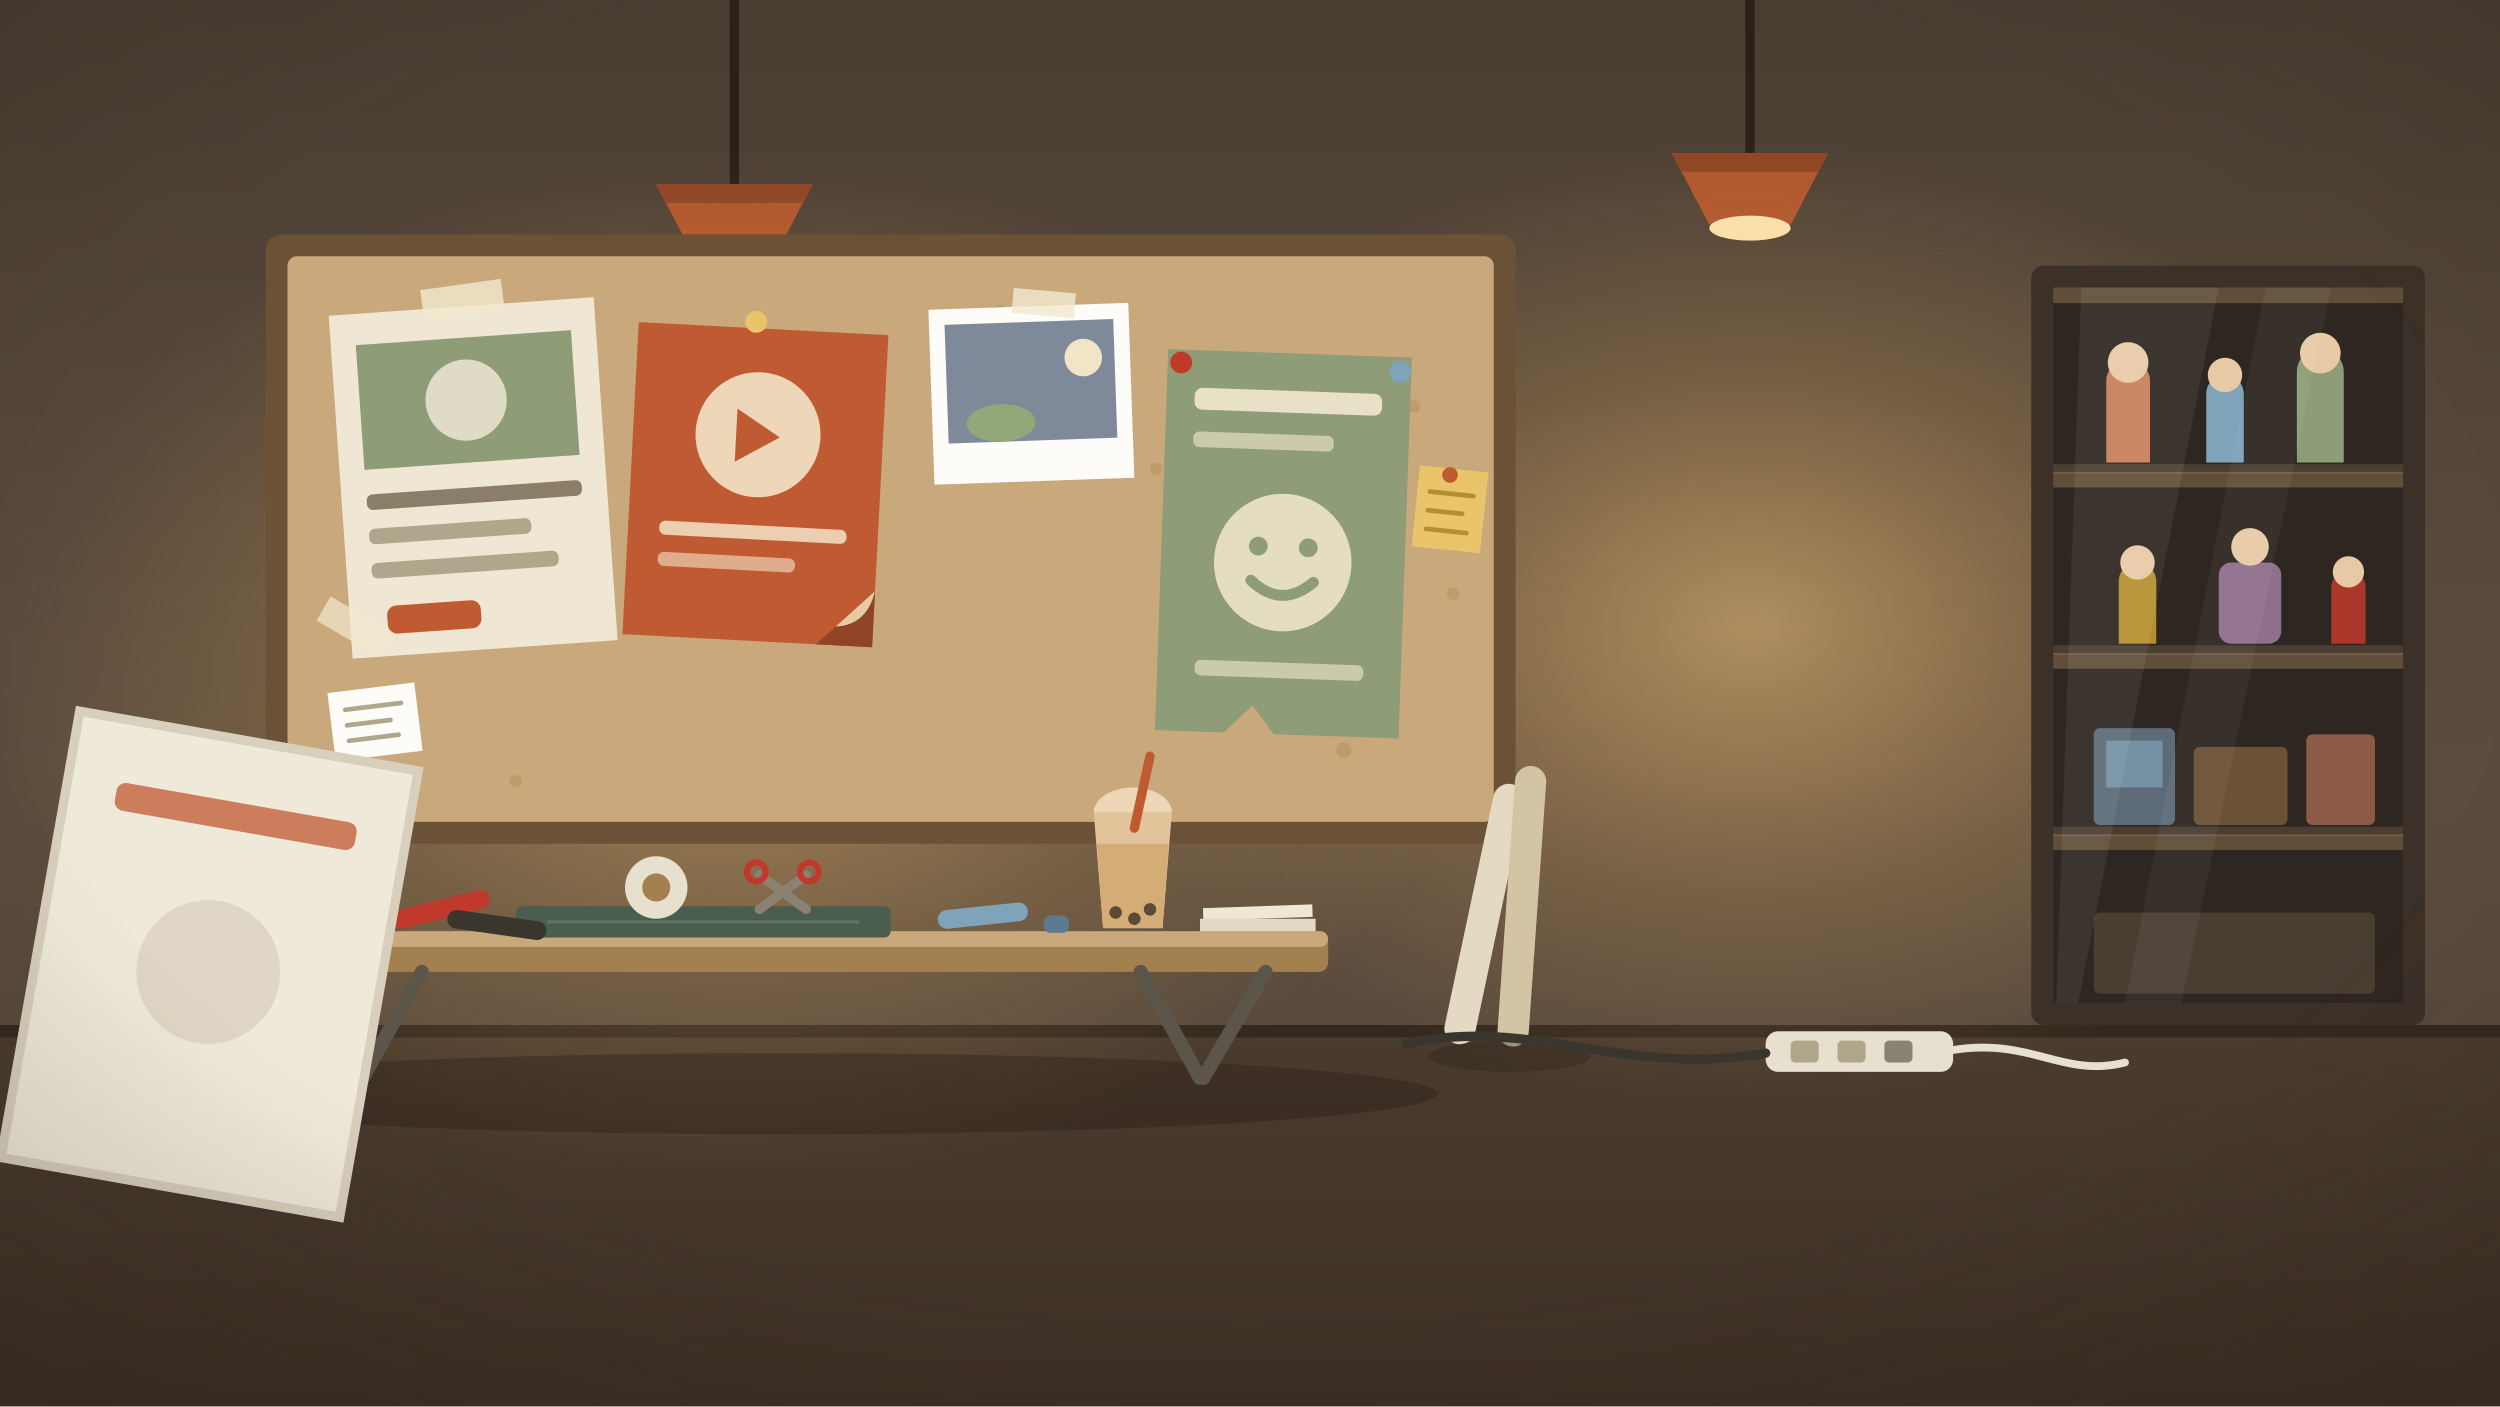
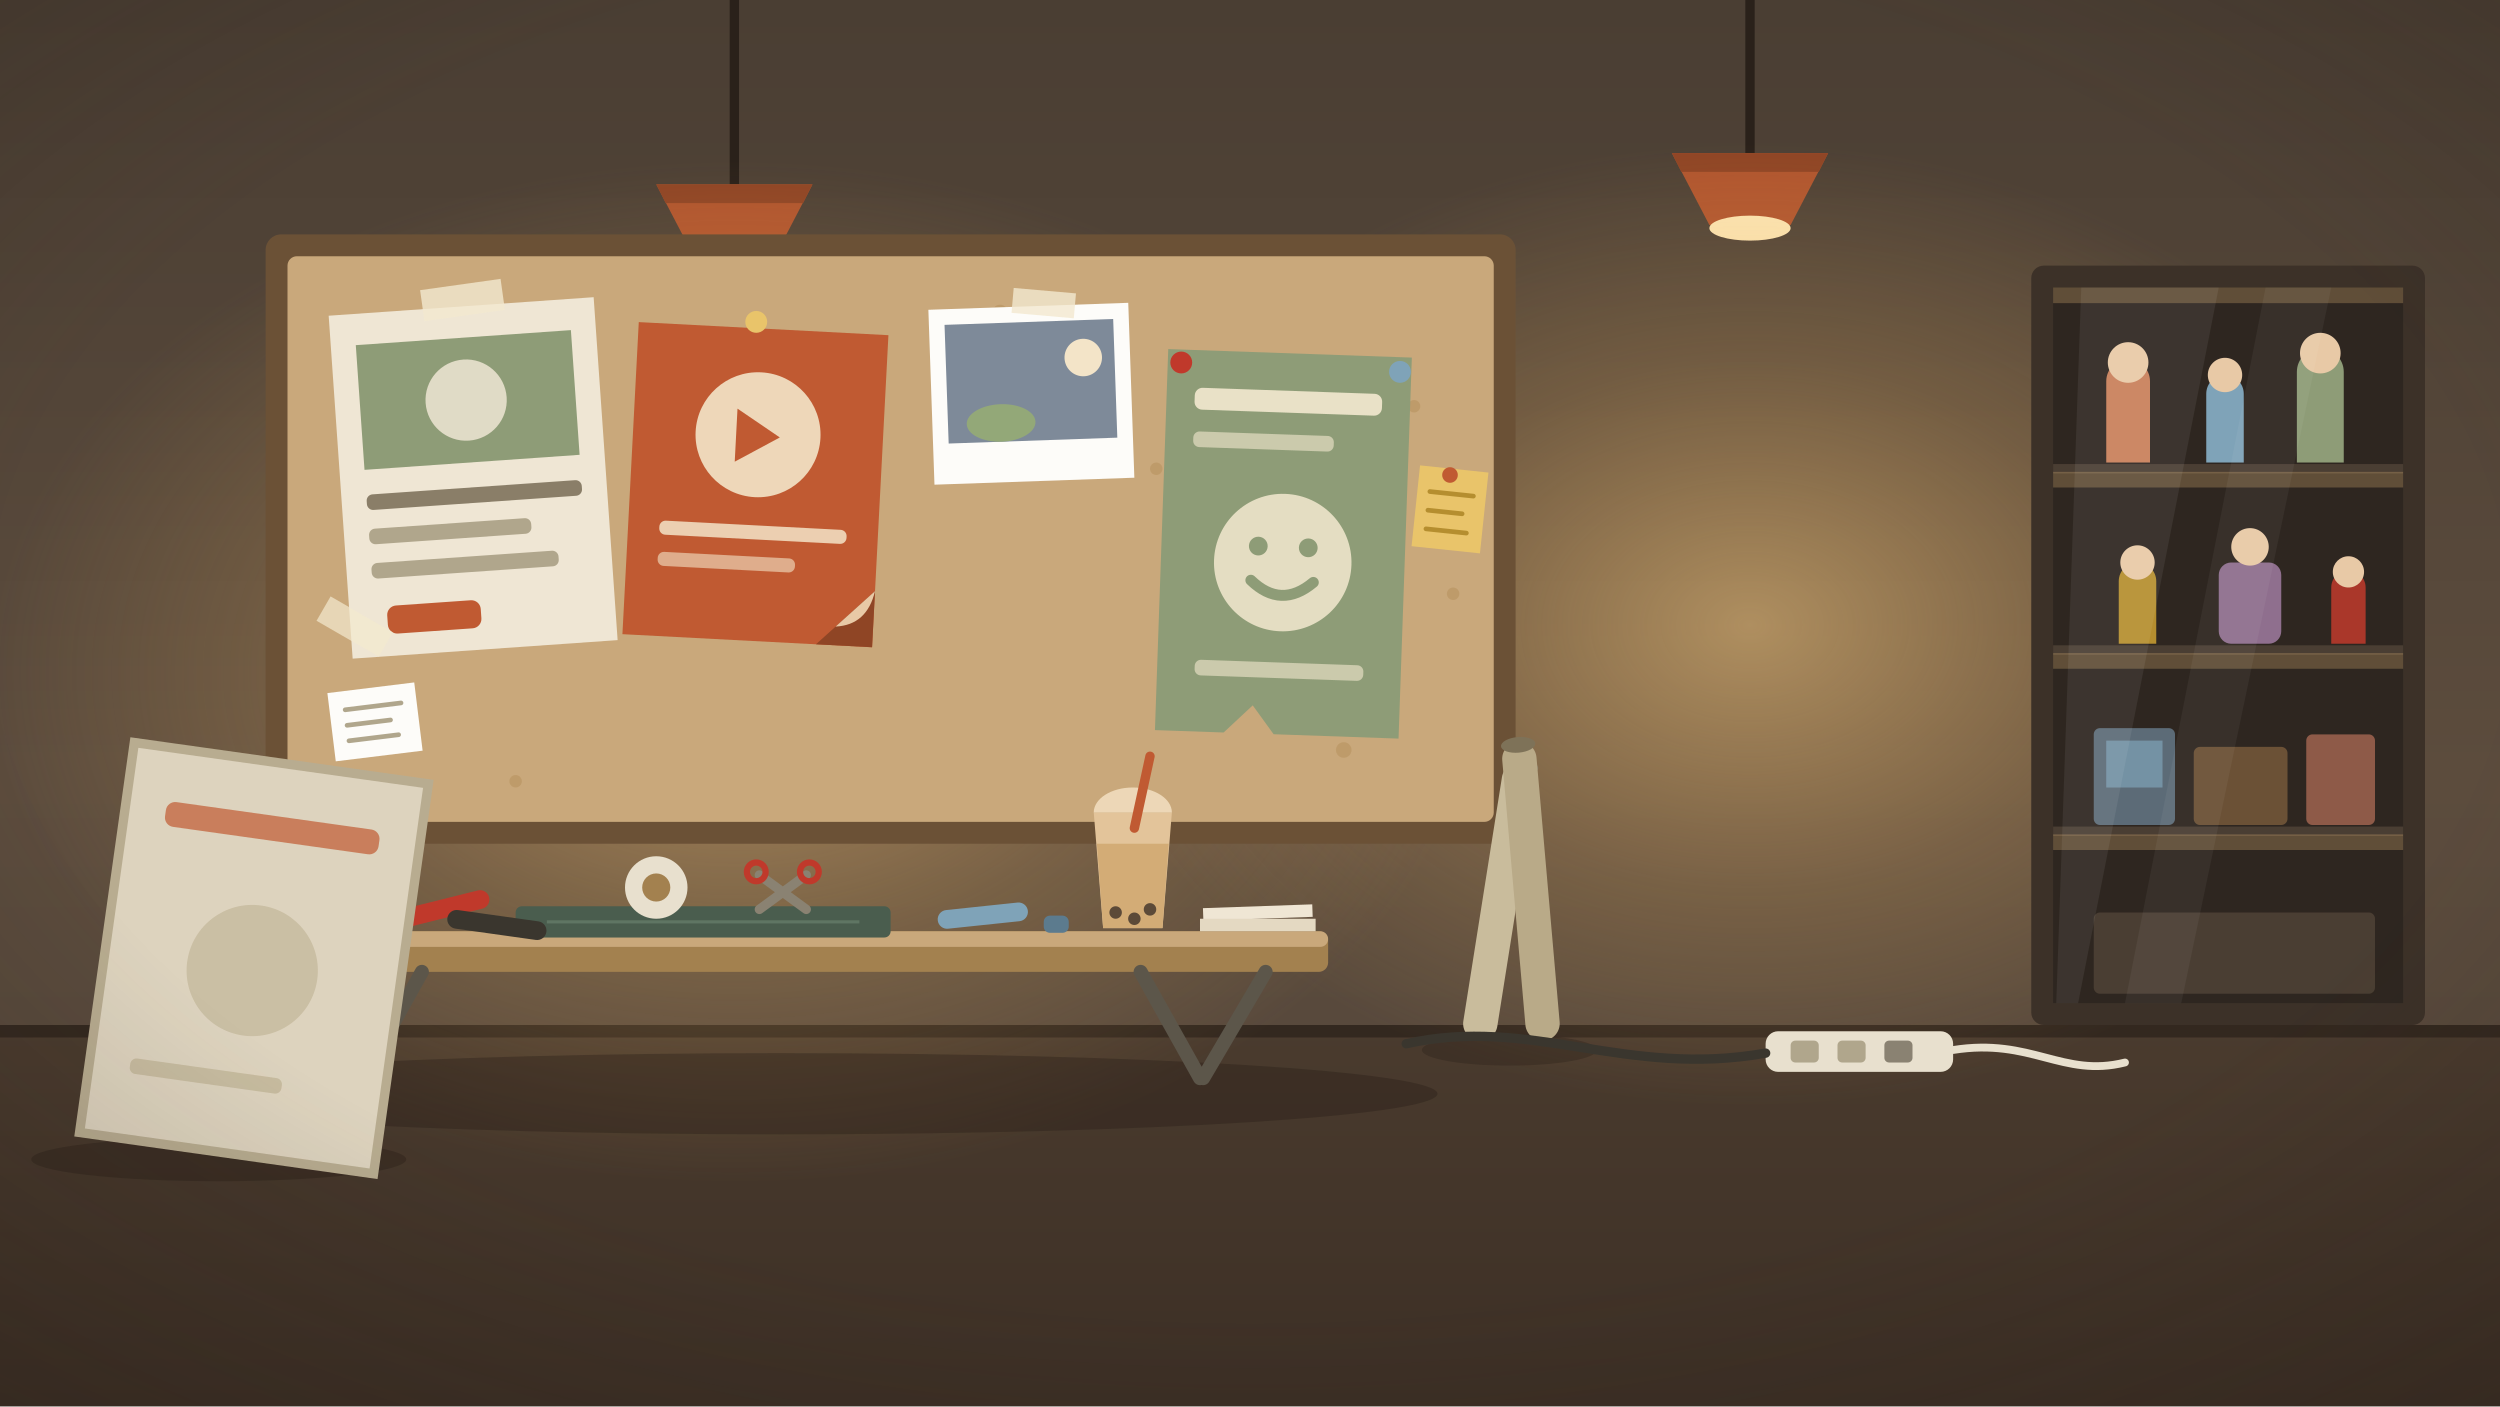
<svg xmlns="http://www.w3.org/2000/svg" width="1600" height="900" viewBox="0 0 1600 900">
  <defs>
    <linearGradient id="wallN" x1="0" y1="0" x2="0" y2="1">
      <stop offset="0" stop-color="#4A3E33" />
      <stop offset="0.55" stop-color="#5C4C3D" />
      <stop offset="1" stop-color="#52453A" />
    </linearGradient>
    <radialGradient id="lampGlow1" cx="0.5" cy="0.5" r="0.5">
      <stop offset="0" stop-color="#F6C87E" stop-opacity="0.55" />
      <stop offset="0.55" stop-color="#F0B96A" stop-opacity="0.2" />
      <stop offset="1" stop-color="#F0B96A" stop-opacity="0" />
    </radialGradient>
    <linearGradient id="floorN" x1="0" y1="0" x2="0" y2="1">
      <stop offset="0" stop-color="#4A3B2E" />
      <stop offset="1" stop-color="#3C2F25" />
    </linearGradient>
    <radialGradient id="vig" cx="0.5" cy="0.44" r="0.9">
      <stop offset="0.55" stop-color="#241B14" stop-opacity="0" />
      <stop offset="1" stop-color="#241B14" stop-opacity="0.4" />
    </radialGradient>
  </defs>
  <rect width="1600" height="900" fill="url(#wallN)" />
  <rect x="0" y="656" width="1600" height="244" fill="url(#floorN)" />
  <rect x="0" y="656" width="1600" height="8" fill="#33281F" />
  <g>
    <line x1="470" y1="0" x2="470" y2="118" stroke="#2A211A" stroke-width="6" />
    <path d="M420 118 L 520 118 L 496 164 L 444 164 Z" fill="#B0552E" />
    <path d="M420 118 L 520 118 L 514 130 L 426 130 Z" fill="#8F4525" />
    <ellipse cx="470" cy="166" rx="26" ry="8" fill="#FBE3B0" />
    <line x1="1120" y1="0" x2="1120" y2="98" stroke="#2A211A" stroke-width="6" />
    <path d="M1070 98 L 1170 98 L 1146 144 L 1094 144 Z" fill="#B0552E" />
    <path d="M1070 98 L 1170 98 L 1164 110 L 1076 110 Z" fill="#8F4525" />
    <ellipse cx="1120" cy="146" rx="26" ry="8" fill="#FBE3B0" />
  </g>
  <ellipse cx="470" cy="430" rx="480" ry="330" fill="url(#lampGlow1)" />
  <ellipse cx="1120" cy="400" rx="430" ry="310" fill="url(#lampGlow1)" />
  <g>
    <rect x="170" y="150" width="800" height="390" rx="10" fill="#6B5136" />
    <rect x="184" y="164" width="772" height="362" rx="6" fill="#C9A87B" />
    <g fill="#B8935F" opacity="0.6">
      <circle cx="240" cy="220" r="5" />
      <circle cx="330" cy="500" r="4" />
      <circle cx="640" cy="200" r="5" />
      <circle cx="905" cy="260" r="4" />
      <circle cx="860" cy="480" r="5" />
      <circle cx="520" cy="360" r="4" />
      <circle cx="290" cy="400" r="4" />
      <circle cx="740" cy="300" r="4" />
      <circle cx="930" cy="380" r="4" />
    </g>
    <g transform="rotate(-4 300 280)">
      <rect x="216" y="196" width="170" height="220" fill="#EFE6D4" />
      <rect x="232" y="216" width="138" height="80" fill="#8E9C77" />
      <circle cx="300" cy="256" r="26" fill="#EFE6D4" opacity="0.85" />
      <rect x="232" y="312" width="138" height="10" rx="4" fill="#8A7E68" />
      <rect x="232" y="334" width="104" height="10" rx="4" fill="#B0A68C" />
      <rect x="232" y="356" width="120" height="10" rx="4" fill="#B0A68C" />
      <rect x="240" y="384" width="60" height="18" rx="6" fill="#C05A32" />
    </g>
    <rect x="270" y="182" width="52" height="20" fill="#F3E9CF" opacity="0.8" transform="rotate(-8 296 192)" />
    <rect x="204" y="392" width="46" height="18" fill="#F3E9CF" opacity="0.7" transform="rotate(30 227 401)" />
    <g transform="rotate(3 480 300)">
      <rect x="404" y="210" width="160" height="200" fill="#C05A32" />
      <circle cx="484" cy="278" r="40" fill="#F3E4C8" opacity="0.9" />
      <path d="M470 262 v34 l28 -17 Z" fill="#C05A32" />
      <rect x="424" y="336" width="120" height="9" rx="4" fill="#F3E4C8" opacity="0.85" />
      <rect x="424" y="356" width="88" height="9" rx="4" fill="#F3E4C8" opacity="0.6" />
      <path d="M564 410 L 564 374 L 528 410 Z" fill="#8F4525" />
      <path d="M564 374 L 540 398 Q 560 396 564 374 Z" fill="#E8C9A6" />
    </g>
    <circle cx="484" cy="206" r="7" fill="#E9C46A" />
    <g transform="rotate(-2 660 250)">
      <rect x="596" y="196" width="128" height="112" fill="#FDFCF9" />
      <rect x="606" y="206" width="108" height="76" fill="#7E8A99" />
      <ellipse cx="640" cy="270" rx="22" ry="12" fill="#93A878" />
      <circle cx="694" cy="230" r="12" fill="#F3E4C8" />
    </g>
    <rect x="648" y="186" width="40" height="16" fill="#F3E9CF" opacity="0.8" transform="rotate(5 668 194)" />
    <g transform="rotate(2 820 330)">
      <path d="M744 226 L 900 226 L 900 470 L 820 470 L 806 452 L 788 470 L 744 470 Z" fill="#8E9C77" />
      <rect x="762" y="250" width="120" height="14" rx="5" fill="#F3E9CF" opacity="0.9" />
      <rect x="762" y="278" width="90" height="10" rx="4" fill="#F3E9CF" opacity="0.6" />
      <circle cx="822" cy="360" r="44" fill="#F3E9CF" opacity="0.85" />
      <circle cx="806" cy="350" r="6" fill="#8E9C77" />
      <circle cx="838" cy="350" r="6" fill="#8E9C77" />
      <path d="M802 372 q20 18 40 0" stroke="#8E9C77" stroke-width="7" fill="none" stroke-linecap="round" />
      <rect x="768" y="424" width="108" height="10" rx="4" fill="#F3E9CF" opacity="0.6" />
    </g>
    <circle cx="756" cy="232" r="7" fill="#C0392B" />
    <circle cx="896" cy="238" r="7" fill="#7FA3B8" />
    <rect x="906" y="300" width="44" height="52" fill="#E9C46A" transform="rotate(6 928 326)" />
    <path d="M914 316 h28 M914 328 h22 M914 340 h26" stroke="#B58E2F" stroke-width="3" stroke-linecap="round" transform="rotate(6 928 326)" />
    <circle cx="928" cy="304" r="5" fill="#C05A32" />
    <rect x="212" y="440" width="56" height="44" fill="#FDFCF9" transform="rotate(-7 240 462)" />
    <path d="M222 452 h36 M222 462 h28 M222 472 h32" stroke="#B0A68C" stroke-width="3" stroke-linecap="round" transform="rotate(-7 240 462)" />
  </g>
  <g>
    <rect x="1300" y="170" width="252" height="486" rx="8" fill="#3C3128" />
    <rect x="1314" y="184" width="224" height="458" fill="#2E2620" />
    <g stroke="#4A3E33" stroke-width="6">
      <line x1="1314" y1="300" x2="1538" y2="300" />
      <line x1="1314" y1="416" x2="1538" y2="416" />
      <line x1="1314" y1="532" x2="1538" y2="532" />
    </g>
    <g fill="#F6C87E" opacity="0.25">
      <rect x="1314" y="184" width="224" height="10" />
      <rect x="1314" y="302" width="224" height="10" />
      <rect x="1314" y="418" width="224" height="10" />
      <rect x="1314" y="534" width="224" height="10" />
    </g>
    <g>
      <path d="M1348 296 v-52 a14 14 0 0 1 28 0 v52 Z" fill="#C87F5A" />
      <circle cx="1362" cy="232" r="13" fill="#E8C9A6" />
      <path d="M1412 296 v-44 a12 12 0 0 1 24 0 v44 Z" fill="#7FA3B8" />
      <circle cx="1424" cy="240" r="11" fill="#E8C9A6" />
      <path d="M1470 296 v-58 a15 15 0 0 1 30 0 v58 Z" fill="#8E9C77" />
      <circle cx="1485" cy="226" r="13" fill="#E8C9A6" />
    </g>
    <g>
      <path d="M1356 412 v-40 a12 12 0 0 1 24 0 v40 Z" fill="#B58E2F" />
      <circle cx="1368" cy="360" r="11" fill="#E8C9A6" />
      <rect x="1420" y="360" width="40" height="52" rx="8" fill="#8F6F8E" />
      <circle cx="1440" cy="350" r="12" fill="#E8C9A6" />
      <path d="M1492 412 v-36 a11 11 0 0 1 22 0 v36 Z" fill="#C0392B" opacity="0.85" />
      <circle cx="1503" cy="366" r="10" fill="#E8C9A6" />
    </g>
    <g>
      <rect x="1340" y="466" width="52" height="62" rx="4" fill="#5C6B77" />
      <rect x="1348" y="474" width="36" height="30" fill="#7FA3B8" opacity="0.7" />
      <rect x="1404" y="478" width="60" height="50" rx="4" fill="#6B5136" />
      <rect x="1476" y="470" width="44" height="58" rx="4" fill="#8E5A48" />
    </g>
    <rect x="1340" y="584" width="180" height="52" rx="4" fill="#4A3E33" />
    <path d="M1332 184 L 1420 184 L 1330 642 L 1316 642 Z" fill="#FDFCF9" opacity="0.07" />
    <path d="M1450 184 L 1492 184 L 1396 642 L 1360 642 Z" fill="#FDFCF9" opacity="0.05" />
  </g>
  <g>
    <ellipse cx="500" cy="700" rx="420" ry="26" fill="#241B14" opacity="0.35" />
    <rect x="150" y="596" width="700" height="26" rx="6" fill="#A3814F" />
    <rect x="150" y="596" width="700" height="10" rx="5" fill="#C9A87B" />
    <path d="M190 622 L 230 690 M270 622 L 232 690" stroke="#5C564A" stroke-width="9" stroke-linecap="round" />
    <path d="M810 622 L 770 690 M730 622 L 768 690" stroke="#5C564A" stroke-width="9" stroke-linecap="round" />
  </g>
  <g>
    <rect x="330" y="580" width="240" height="20" rx="4" fill="#4A5D4E" />
    <path d="M350 590 h200" stroke="#5F7563" stroke-width="2" />
    <rect x="250" y="576" width="64" height="12" rx="6" fill="#C0392B" transform="rotate(-14 282 582)" />
    <rect x="286" y="586" width="64" height="12" rx="6" fill="#3A362E" transform="rotate(8 318 592)" />
    <rect x="220" y="590" width="14" height="12" rx="4" fill="#2A241D" />
    <rect x="600" y="580" width="58" height="12" rx="6" fill="#7FA3B8" transform="rotate(-6 629 586)" />
    <rect x="668" y="586" width="16" height="11" rx="4" fill="#5C7B8E" />
    <circle cx="420" cy="568" r="20" fill="#E8E0CE" />
    <circle cx="420" cy="568" r="9" fill="#A3814F" />
    <path d="M486 560 l30 22 M516 560 l-30 22" stroke="#8A8272" stroke-width="6" stroke-linecap="round" />
    <circle cx="484" cy="558" r="6" fill="none" stroke="#C0392B" stroke-width="4" />
    <circle cx="518" cy="558" r="6" fill="none" stroke="#C0392B" stroke-width="4" />
    <path d="M700 520 L 706 594 L 744 594 L 750 520 Z" fill="#E3C49A" />
    <path d="M702 540 L 748 540 L 744 594 L 706 594 Z" fill="#D3AC76" />
    <path d="M700 520 a25 16 0 0 1 50 0 Z" fill="#F1DDBE" opacity="0.9" />
    <line x1="736" y1="484" x2="726" y2="530" stroke="#C05A32" stroke-width="6" stroke-linecap="round" />
    <circle cx="714" cy="584" r="4" fill="#5C4A38" />
    <circle cx="726" cy="588" r="4" fill="#5C4A38" />
    <circle cx="736" cy="582" r="4" fill="#5C4A38" />
    <rect x="770" y="580" width="70" height="8" fill="#EFE6D4" transform="rotate(-2 805 584)" />
    <rect x="768" y="588" width="74" height="8" fill="#E4D9C2" />
  </g>
-   <g transform="rotate(10 120 640)">
-     <rect x="20" y="470" width="220" height="290" fill="#EFE9DA" />
-     <rect x="20" y="470" width="220" height="290" fill="none" stroke="#D8CFBC" stroke-width="6" />
-     <rect x="52" y="510" width="156 " height="18" rx="6" fill="#C05A32" opacity="0.75" />
-     <circle cx="130" cy="620" r="46" fill="#D8CFBC" opacity="0.7" />
+   <g>
+     <ellipse cx="140" cy="742" rx="120" ry="14" fill="#241B14" opacity="0.35" />
+     <g transform="rotate(8 145 738)">
+       <rect x="50" y="486" width="190" height="252" fill="#DDD3BE" />
+       <rect x="50" y="486" width="190" height="252" fill="none" stroke="#B8AC90" stroke-width="6" />
+       <rect x="76" y="520" width="138" height="16" rx="6" fill="#C05A32" opacity="0.7" />
+       <circle cx="145" cy="620" r="42" fill="#C2B698" opacity="0.7" />
+       <rect x="76" y="686" width="98" height="10" rx="4" fill="#C2B698" opacity="0.8" />
+     </g>
  </g>
  <g>
-     <rect x="940" y="500" width="20" height="170" rx="10" fill="#E4D9C2" transform="rotate(12 950 585)" />
-     <rect x="964" y="490" width="20" height="180" rx="10" fill="#D3C4A4" transform="rotate(4 974 580)" />
-     <ellipse cx="966" cy="676" rx="52" ry="10" fill="#241B14" opacity="0.3" />
+     <ellipse cx="966" cy="672" rx="56" ry="10" fill="#241B14" opacity="0.3" />
+     <g transform="rotate(9 946 664)">
+       <rect x="935" y="486" width="22" height="180" rx="11" fill="#C9BC9C" />
+       <ellipse cx="946" cy="488" rx="11" ry="5" fill="#8A7E68" />
+     </g>
+     <g transform="rotate(-5 988 664)">
+       <rect x="977" y="474" width="22" height="192" rx="11" fill="#B9AA88" />
+       <ellipse cx="988" cy="476" rx="11" ry="5" fill="#7E7258" />
+     </g>
  </g>
  <g>
    <rect x="1130" y="660" width="120" height="26" rx="8" fill="#E8E0CE" />
    <rect x="1146" y="666" width="18" height="14" rx="3" fill="#B0A68C" />
    <rect x="1176" y="666" width="18" height="14" rx="3" fill="#B0A68C" />
    <rect x="1206" y="666" width="18" height="14" rx="3" fill="#8A8272" />
    <path d="M1130 674 C 1040 690, 980 650, 900 668" stroke="#3A362E" stroke-width="6" fill="none" stroke-linecap="round" />
    <path d="M1250 672 C 1300 664, 1320 690, 1360 680" stroke="#E8E0CE" stroke-width="5" fill="none" stroke-linecap="round" />
  </g>
  <rect width="1600" height="900" fill="url(#vig)" />
</svg>
